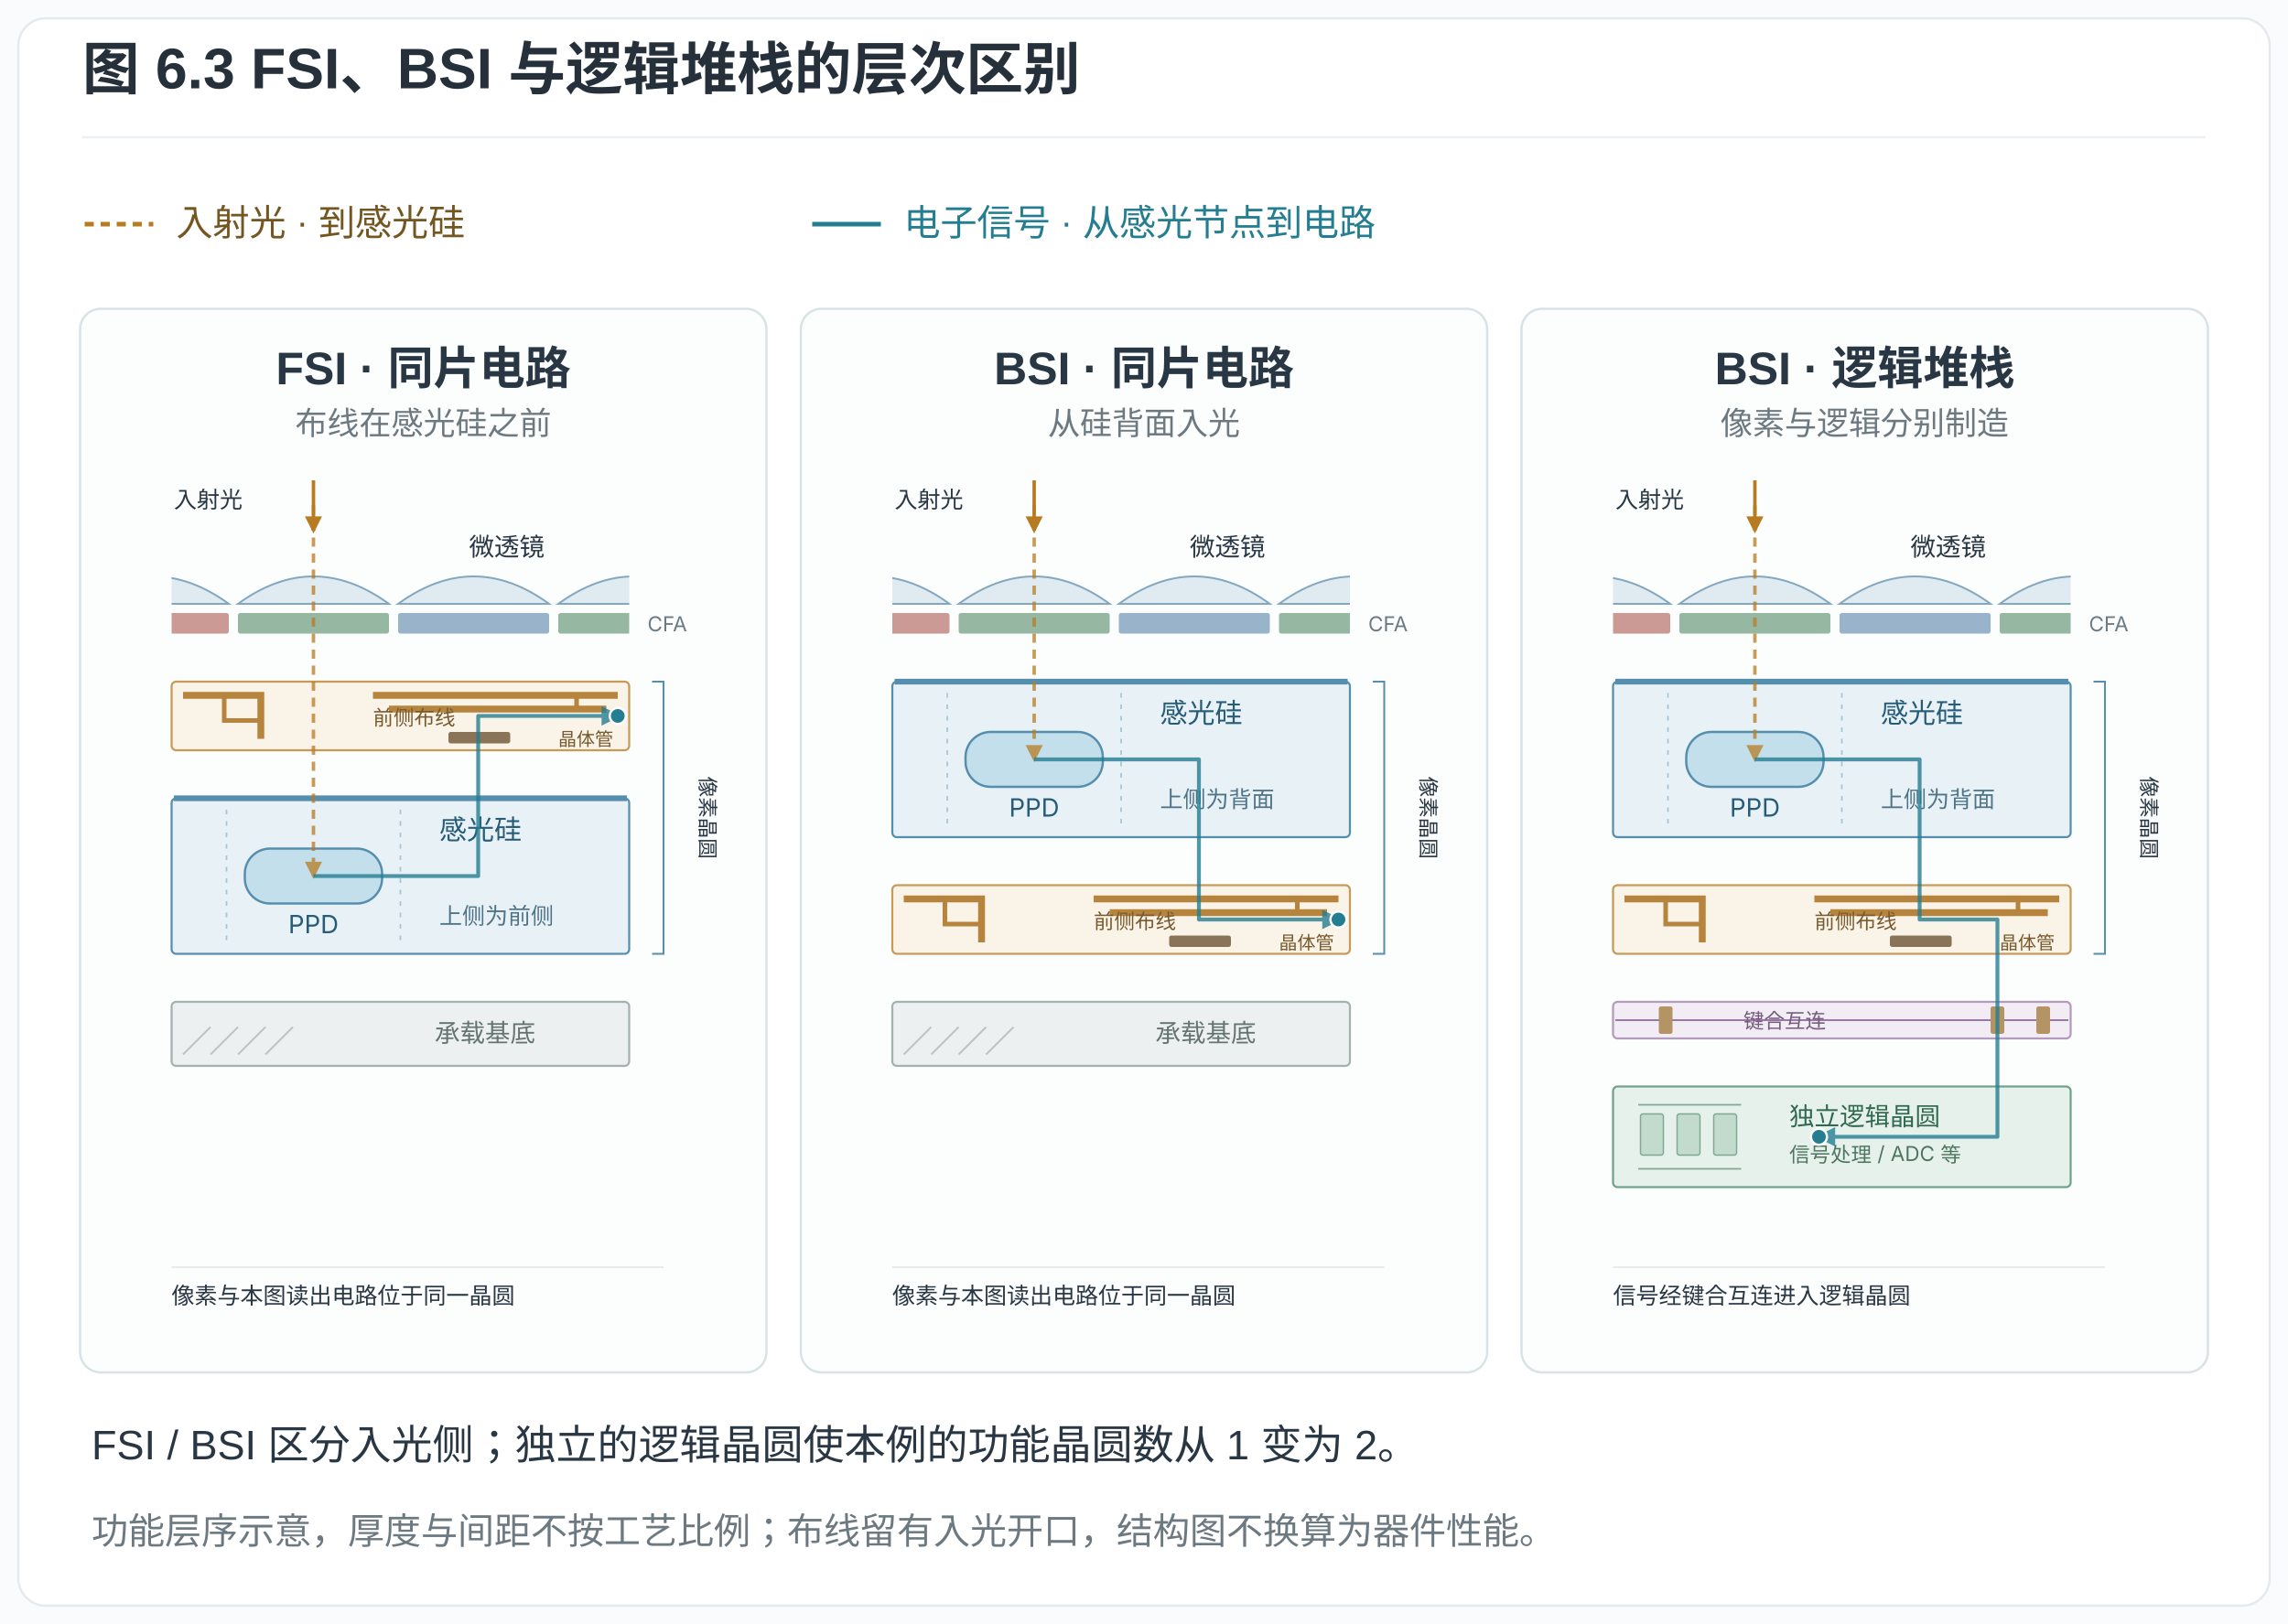
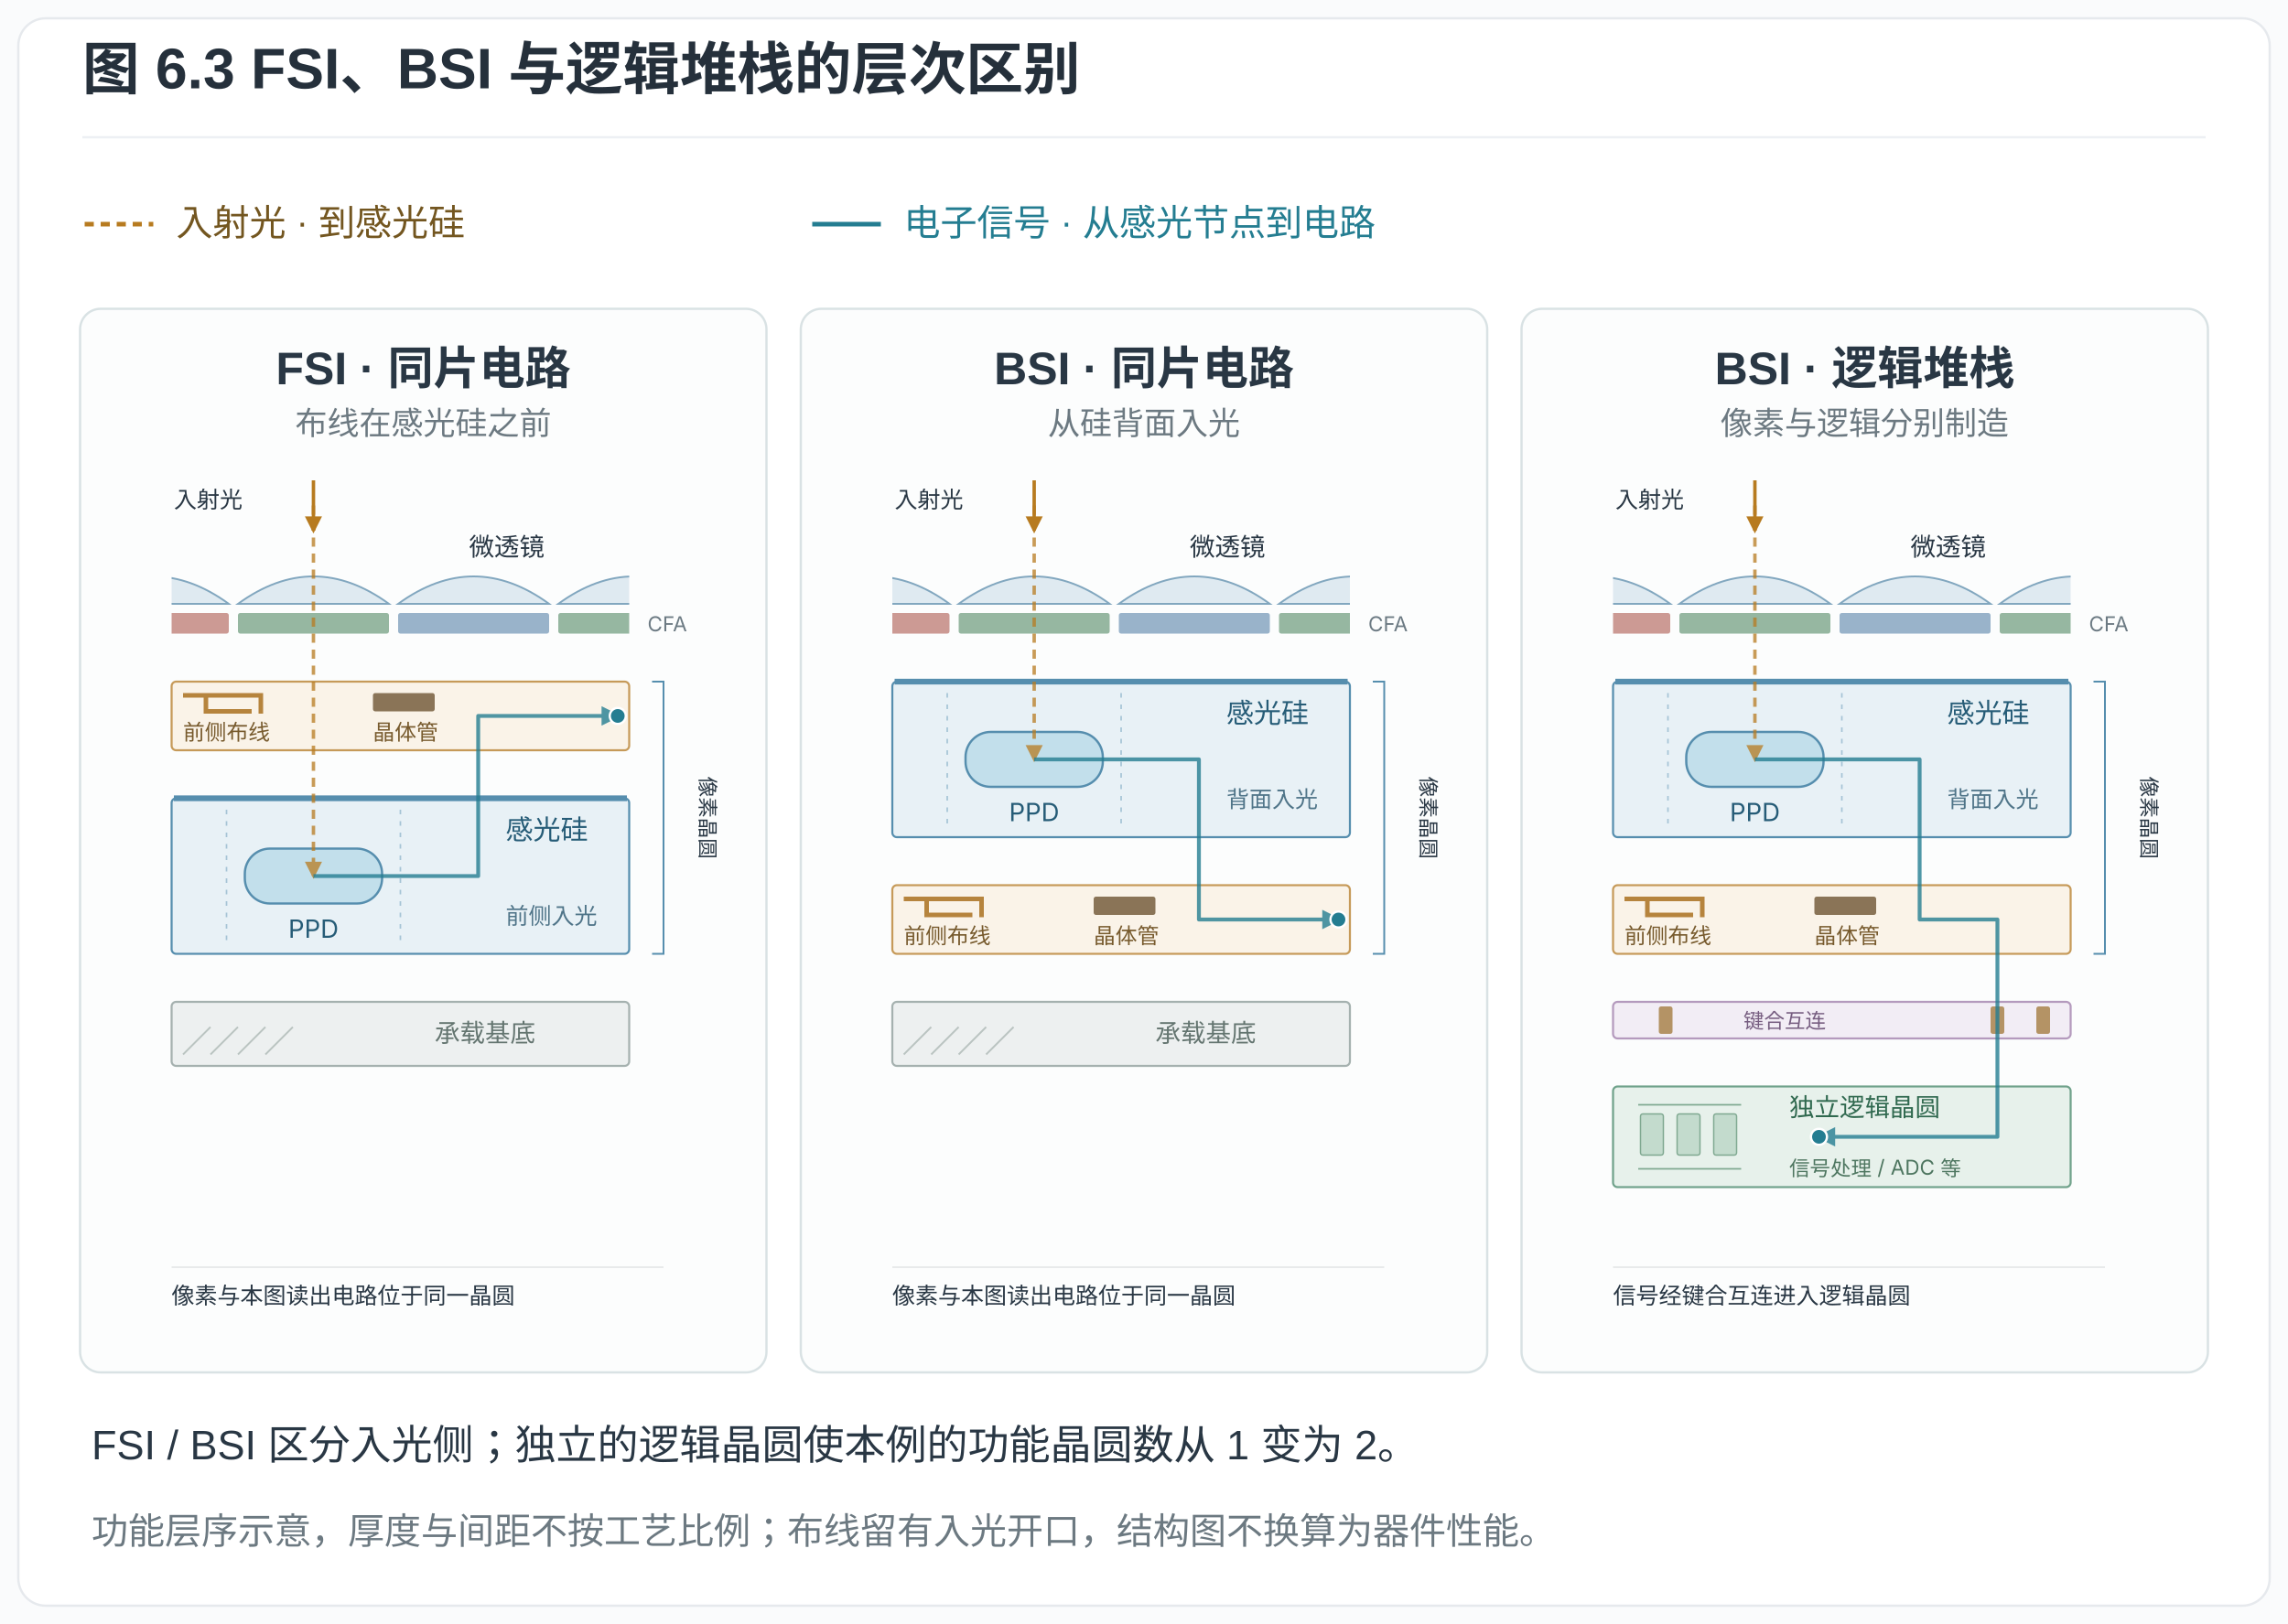
<svg xmlns="http://www.w3.org/2000/svg" width="1000" height="710" viewBox="0 0 1000 710" role="img" aria-label="图 6.3 FSI、BSI 与逻辑堆栈的层次区别" style="color:#293744;font-family:Arial,'PingFang SC',sans-serif">
  <rect width="1000" height="710" fill="#fafbfc" />
  <rect x="8" y="8" width="984" height="694" rx="12" fill="white" stroke="#e6e9ed" />
  <text x="36" y="39" font-size="25" font-weight="600" fill="#25303b">图 6.3 FSI、BSI 与逻辑堆栈的层次区别</text>
  <path d="M36 60H964" stroke="#edf0f4" />
  <path d="M37 98H67" stroke="#b77b20" stroke-width="2" stroke-dasharray="4 3" />
  <text x="77" y="103" font-size="16" fill="#735620">入射光 · 到感光硅</text>
  <path d="M355 98H385" stroke="#247d91" stroke-width="2" />
  <text x="395" y="103" font-size="16" fill="#247d91">电子信号 · 从感光节点到电路</text>
  <rect x="35" y="135" width="300" height="465" rx="9" fill="#fcfdfd" stroke="#d9e2e4" />
  <text x="185" y="168" font-size="20" font-weight="600" text-anchor="middle" fill="#293744">FSI · 同片电路</text>
  <text x="185" y="190" font-size="14" text-anchor="middle" fill="#6c7981">布线在感光硅之前</text>
  <svg x="45" y="201" width="280" height="385" viewBox="0 0 280 385" fill="currentColor" style="font-family:ui-sans-serif,-apple-system,'PingFang SC',sans-serif;color:var(--text,#293744)" role="img" aria-label="FSI同片电路功能截面，入光和电子路径分开">
    <defs>
      <marker id="45-stack-light-arrow" viewBox="0 0 6 6" refX="5" refY="3" markerWidth="5" markerHeight="5" orient="auto">
        <path d="M0 0L6 3L0 6Z" fill="#b77b20" />
      </marker>
      <marker id="45-stack-signal-arrow" viewBox="0 0 6 6" refX="5" refY="3" markerWidth="5" markerHeight="5" orient="auto">
        <path d="M0 0L6 3L0 6Z" fill="#247d91" />
      </marker>
    </defs>
    <text x="31" y="21" font-size="10" fill="currentColor">入射光</text>
    <path d="M92 9V31" stroke="#b77b20" stroke-width="1.5" marker-end="url(#45-stack-light-arrow)" />
    <g data-layer="optics">
      <defs>
        <clipPath id="45-stack-optics-clip">
          <rect x="30" y="30" width="200" height="60" />
        </clipPath>
      </defs>
      <g clip-path="url(#45-stack-optics-clip)">
        <path d="M-11 63Q22 39 55 63Z" fill="#dfeaf1" stroke="#82a7bf" stroke-width=".8" />
        <rect x="-11" y="67" width="66" height="9" rx="1" fill="#b87168" fill-opacity=".7" />
        <path d="M59 63Q92 39 125 63Z" fill="#dfeaf1" stroke="#82a7bf" stroke-width=".8" />
        <rect x="59" y="67" width="66" height="9" rx="1" fill="#6b9b7b" fill-opacity=".7" />
        <path d="M129 63Q162 39 195 63Z" fill="#dfeaf1" stroke="#82a7bf" stroke-width=".8" />
        <rect x="129" y="67" width="66" height="9" rx="1" fill="#6f95b5" fill-opacity=".7" />
        <path d="M199 63Q232 39 265 63Z" fill="#dfeaf1" stroke="#82a7bf" stroke-width=".8" />
        <rect x="199" y="67" width="66" height="9" rx="1" fill="#6b9b7b" fill-opacity=".7" />
      </g>
      <text x="160" y="42" font-size="11">微透镜</text>
      <text x="238" y="75" font-size="9" fill="#6c7a83">CFA</text>
    </g>
    <g data-layer="metal">
      <rect x="30" y="97" width="200" height="30" rx="2" fill="#faf3e8" stroke="#c69a59" stroke-width=".9" />
-       <path d="M35 103H69V122M118 103H225M125 109H220" fill="none" stroke="#b6843d" stroke-width="3" />
-       <path d="M53 103V114H68M207 103V110" fill="none" stroke="#b6843d" stroke-width="2" />
-       <rect x="151" y="119" width="27" height="5" rx="1" fill="#8a7457" />
-       <text x="118" y="116" font-size="9" fill="#775a2d">前侧布线</text>
-       <text x="223" y="125" font-size="8" text-anchor="end" fill="#775a2d">晶体管</text>
+       <path d="M35 103H69V111M45 103V110H65" fill="none" stroke="#b6843d" stroke-width="2" />
+       <rect x="118" y="102" width="27" height="8" rx="1" fill="#8a7457" />
+       <text x="35" y="122.5" font-size="9.5" fill="#775a2d">前侧布线</text>
+       <text x="118" y="122.5" font-size="9.5" fill="#775a2d">晶体管</text>
    </g>
    <g data-layer="silicon">
      <rect x="30" y="148" width="200" height="68" rx="2" fill="#e8f1f6" stroke="#568eae" stroke-width=".9" />
      <path d="M31 148H229" stroke="#568eae" stroke-width="2.5" />
      <path d="M54 153V211M130 153V211" stroke="#568eae" stroke-width=".7" stroke-dasharray="2 3" opacity=".45" />
      <rect x="62" y="170" width="60" height="24" rx="11" fill="#c2dfeb" stroke="#568eae" />
-       <text x="92" y="207" font-size="11" text-anchor="middle" fill="#265c77">PPD</text>
-       <text x="147" y="166" font-size="12" fill="#265c77">感光硅</text>
-       <text x="147" y="203" font-size="10" fill="#4f7488">上侧为前侧</text>
+       <text x="92" y="209" font-size="11" text-anchor="middle" fill="#265c77">PPD</text>
+       <text x="176" y="166" font-size="12" fill="#265c77">感光硅</text>
+       <text x="176" y="203" font-size="10" fill="#4f7488">前侧入光</text>
    </g>
    <g data-layer="support">
      <rect x="30" y="237" width="200" height="28" rx="2" fill="#edf0f0" stroke="#a5b1af" stroke-width=".9" />
      <path d="M35 260l12 -12m0 12l12 -12m0 12l12 -12m0 12l12 -12" stroke="#bac4c1" stroke-width=".8" />
      <text x="167" y="254.5" font-size="11" text-anchor="middle" fill="#647570">承载基底</text>
    </g>
    <path d="M240 97h5V216h-5" fill="none" stroke="#568eae" stroke-width=".8" />
    <text x="261" y="156.5" text-anchor="middle" font-size="9" fill="currentColor" transform="rotate(90 261 156.5)">像素晶圆</text>
    <path data-route="photon" d="M92,20L92,182" fill="none" stroke="#b77b20" stroke-width="1.5" stroke-dasharray="4 3" opacity=".75" marker-end="url(#45-stack-light-arrow)" />
    <path data-route="electronic" d="M92,182L164,182L164,112L225,112" fill="none" stroke="#247d91" stroke-width="1.7" stroke-linejoin="round" opacity=".8" marker-end="url(#45-stack-signal-arrow)" />
    <circle cx="225" cy="112" r="3.5" fill="#247d91" stroke="#fff" />
    <path d="M30 353H245" stroke="currentColor" stroke-width=".5" opacity=".15" />
    <text x="30" y="369" font-size="10" fill="currentColor">像素与本图读出电路位于同一晶圆</text>
  </svg>
  <rect x="350" y="135" width="300" height="465" rx="9" fill="#fcfdfd" stroke="#d9e2e4" />
  <text x="500" y="168" font-size="20" font-weight="600" text-anchor="middle" fill="#293744">BSI · 同片电路</text>
  <text x="500" y="190" font-size="14" text-anchor="middle" fill="#6c7981">从硅背面入光</text>
  <svg x="360" y="201" width="280" height="385" viewBox="0 0 280 385" fill="currentColor" style="font-family:ui-sans-serif,-apple-system,'PingFang SC',sans-serif;color:var(--text,#293744)" role="img" aria-label="BSI同片电路功能截面，入光和电子路径分开">
    <defs>
      <marker id="360-stack-light-arrow" viewBox="0 0 6 6" refX="5" refY="3" markerWidth="5" markerHeight="5" orient="auto">
        <path d="M0 0L6 3L0 6Z" fill="#b77b20" />
      </marker>
      <marker id="360-stack-signal-arrow" viewBox="0 0 6 6" refX="5" refY="3" markerWidth="5" markerHeight="5" orient="auto">
        <path d="M0 0L6 3L0 6Z" fill="#247d91" />
      </marker>
    </defs>
    <text x="31" y="21" font-size="10" fill="currentColor">入射光</text>
    <path d="M92 9V31" stroke="#b77b20" stroke-width="1.5" marker-end="url(#360-stack-light-arrow)" />
    <g data-layer="optics">
      <defs>
        <clipPath id="360-stack-optics-clip">
          <rect x="30" y="30" width="200" height="60" />
        </clipPath>
      </defs>
      <g clip-path="url(#360-stack-optics-clip)">
        <path d="M-11 63Q22 39 55 63Z" fill="#dfeaf1" stroke="#82a7bf" stroke-width=".8" />
        <rect x="-11" y="67" width="66" height="9" rx="1" fill="#b87168" fill-opacity=".7" />
        <path d="M59 63Q92 39 125 63Z" fill="#dfeaf1" stroke="#82a7bf" stroke-width=".8" />
        <rect x="59" y="67" width="66" height="9" rx="1" fill="#6b9b7b" fill-opacity=".7" />
        <path d="M129 63Q162 39 195 63Z" fill="#dfeaf1" stroke="#82a7bf" stroke-width=".8" />
        <rect x="129" y="67" width="66" height="9" rx="1" fill="#6f95b5" fill-opacity=".7" />
        <path d="M199 63Q232 39 265 63Z" fill="#dfeaf1" stroke="#82a7bf" stroke-width=".8" />
        <rect x="199" y="67" width="66" height="9" rx="1" fill="#6b9b7b" fill-opacity=".7" />
      </g>
      <text x="160" y="42" font-size="11">微透镜</text>
      <text x="238" y="75" font-size="9" fill="#6c7a83">CFA</text>
    </g>
    <g data-layer="silicon">
      <rect x="30" y="97" width="200" height="68" rx="2" fill="#e8f1f6" stroke="#568eae" stroke-width=".9" />
      <path d="M31 97H229" stroke="#568eae" stroke-width="2.5" />
      <path d="M54 102V160M130 102V160" stroke="#568eae" stroke-width=".7" stroke-dasharray="2 3" opacity=".45" />
      <rect x="62" y="119" width="60" height="24" rx="11" fill="#c2dfeb" stroke="#568eae" />
-       <text x="92" y="156" font-size="11" text-anchor="middle" fill="#265c77">PPD</text>
-       <text x="147" y="115" font-size="12" fill="#265c77">感光硅</text>
-       <text x="147" y="152" font-size="10" fill="#4f7488">上侧为背面</text>
+       <text x="92" y="158" font-size="11" text-anchor="middle" fill="#265c77">PPD</text>
+       <text x="176" y="115" font-size="12" fill="#265c77">感光硅</text>
+       <text x="176" y="152" font-size="10" fill="#4f7488">背面入光</text>
    </g>
    <g data-layer="metal">
      <rect x="30" y="186" width="200" height="30" rx="2" fill="#faf3e8" stroke="#c69a59" stroke-width=".9" />
-       <path d="M35 192H69V211M118 192H225M125 198H220" fill="none" stroke="#b6843d" stroke-width="3" />
-       <path d="M53 192V203H68M207 192V199" fill="none" stroke="#b6843d" stroke-width="2" />
-       <rect x="151" y="208" width="27" height="5" rx="1" fill="#8a7457" />
-       <text x="118" y="205" font-size="9" fill="#775a2d">前侧布线</text>
-       <text x="223" y="214" font-size="8" text-anchor="end" fill="#775a2d">晶体管</text>
+       <path d="M35 192H69V200M45 192V199H65" fill="none" stroke="#b6843d" stroke-width="2" />
+       <rect x="118" y="191" width="27" height="8" rx="1" fill="#8a7457" />
+       <text x="35" y="211.5" font-size="9.5" fill="#775a2d">前侧布线</text>
+       <text x="118" y="211.5" font-size="9.5" fill="#775a2d">晶体管</text>
    </g>
    <g data-layer="support">
      <rect x="30" y="237" width="200" height="28" rx="2" fill="#edf0f0" stroke="#a5b1af" stroke-width=".9" />
      <path d="M35 260l12 -12m0 12l12 -12m0 12l12 -12m0 12l12 -12" stroke="#bac4c1" stroke-width=".8" />
      <text x="167" y="254.5" font-size="11" text-anchor="middle" fill="#647570">承载基底</text>
    </g>
    <path d="M240 97h5V216h-5" fill="none" stroke="#568eae" stroke-width=".8" />
    <text x="261" y="156.5" text-anchor="middle" font-size="9" fill="currentColor" transform="rotate(90 261 156.5)">像素晶圆</text>
    <path data-route="photon" d="M92,20L92,131" fill="none" stroke="#b77b20" stroke-width="1.5" stroke-dasharray="4 3" opacity=".75" marker-end="url(#360-stack-light-arrow)" />
    <path data-route="electronic" d="M92,131L164,131L164,201L225,201" fill="none" stroke="#247d91" stroke-width="1.7" stroke-linejoin="round" opacity=".8" marker-end="url(#360-stack-signal-arrow)" />
    <circle cx="225" cy="201" r="3.5" fill="#247d91" stroke="#fff" />
    <path d="M30 353H245" stroke="currentColor" stroke-width=".5" opacity=".15" />
    <text x="30" y="369" font-size="10" fill="currentColor">像素与本图读出电路位于同一晶圆</text>
  </svg>
  <rect x="665" y="135" width="300" height="465" rx="9" fill="#fcfdfd" stroke="#d9e2e4" />
  <text x="815" y="168" font-size="20" font-weight="600" text-anchor="middle" fill="#293744">BSI · 逻辑堆栈</text>
  <text x="815" y="190" font-size="14" text-anchor="middle" fill="#6c7981">像素与逻辑分别制造</text>
  <svg x="675" y="201" width="280" height="385" viewBox="0 0 280 385" fill="currentColor" style="font-family:ui-sans-serif,-apple-system,'PingFang SC',sans-serif;color:var(--text,#293744)" role="img" aria-label="BSI逻辑堆栈功能截面，入光和电子路径分开">
    <defs>
      <marker id="675-stack-light-arrow" viewBox="0 0 6 6" refX="5" refY="3" markerWidth="5" markerHeight="5" orient="auto">
        <path d="M0 0L6 3L0 6Z" fill="#b77b20" />
      </marker>
      <marker id="675-stack-signal-arrow" viewBox="0 0 6 6" refX="5" refY="3" markerWidth="5" markerHeight="5" orient="auto">
        <path d="M0 0L6 3L0 6Z" fill="#247d91" />
      </marker>
    </defs>
    <text x="31" y="21" font-size="10" fill="currentColor">入射光</text>
    <path d="M92 9V31" stroke="#b77b20" stroke-width="1.5" marker-end="url(#675-stack-light-arrow)" />
    <g data-layer="optics">
      <defs>
        <clipPath id="675-stack-optics-clip">
          <rect x="30" y="30" width="200" height="60" />
        </clipPath>
      </defs>
      <g clip-path="url(#675-stack-optics-clip)">
        <path d="M-11 63Q22 39 55 63Z" fill="#dfeaf1" stroke="#82a7bf" stroke-width=".8" />
        <rect x="-11" y="67" width="66" height="9" rx="1" fill="#b87168" fill-opacity=".7" />
        <path d="M59 63Q92 39 125 63Z" fill="#dfeaf1" stroke="#82a7bf" stroke-width=".8" />
        <rect x="59" y="67" width="66" height="9" rx="1" fill="#6b9b7b" fill-opacity=".7" />
        <path d="M129 63Q162 39 195 63Z" fill="#dfeaf1" stroke="#82a7bf" stroke-width=".8" />
        <rect x="129" y="67" width="66" height="9" rx="1" fill="#6f95b5" fill-opacity=".7" />
        <path d="M199 63Q232 39 265 63Z" fill="#dfeaf1" stroke="#82a7bf" stroke-width=".8" />
        <rect x="199" y="67" width="66" height="9" rx="1" fill="#6b9b7b" fill-opacity=".7" />
      </g>
      <text x="160" y="42" font-size="11">微透镜</text>
      <text x="238" y="75" font-size="9" fill="#6c7a83">CFA</text>
    </g>
    <g data-layer="silicon">
      <rect x="30" y="97" width="200" height="68" rx="2" fill="#e8f1f6" stroke="#568eae" stroke-width=".9" />
      <path d="M31 97H229" stroke="#568eae" stroke-width="2.5" />
      <path d="M54 102V160M130 102V160" stroke="#568eae" stroke-width=".7" stroke-dasharray="2 3" opacity=".45" />
      <rect x="62" y="119" width="60" height="24" rx="11" fill="#c2dfeb" stroke="#568eae" />
-       <text x="92" y="156" font-size="11" text-anchor="middle" fill="#265c77">PPD</text>
-       <text x="147" y="115" font-size="12" fill="#265c77">感光硅</text>
-       <text x="147" y="152" font-size="10" fill="#4f7488">上侧为背面</text>
+       <text x="92" y="158" font-size="11" text-anchor="middle" fill="#265c77">PPD</text>
+       <text x="176" y="115" font-size="12" fill="#265c77">感光硅</text>
+       <text x="176" y="152" font-size="10" fill="#4f7488">背面入光</text>
    </g>
    <g data-layer="metal">
      <rect x="30" y="186" width="200" height="30" rx="2" fill="#faf3e8" stroke="#c69a59" stroke-width=".9" />
-       <path d="M35 192H69V211M118 192H225M125 198H220" fill="none" stroke="#b6843d" stroke-width="3" />
-       <path d="M53 192V203H68M207 192V199" fill="none" stroke="#b6843d" stroke-width="2" />
-       <rect x="151" y="208" width="27" height="5" rx="1" fill="#8a7457" />
-       <text x="118" y="205" font-size="9" fill="#775a2d">前侧布线</text>
-       <text x="223" y="214" font-size="8" text-anchor="end" fill="#775a2d">晶体管</text>
+       <path d="M35 192H69V200M45 192V199H65" fill="none" stroke="#b6843d" stroke-width="2" />
+       <rect x="118" y="191" width="27" height="8" rx="1" fill="#8a7457" />
+       <text x="35" y="211.5" font-size="9.5" fill="#775a2d">前侧布线</text>
+       <text x="118" y="211.5" font-size="9.5" fill="#775a2d">晶体管</text>
    </g>
    <g data-layer="bond">
      <rect x="30" y="237" width="200" height="16" rx="2" fill="#f2edf5" stroke="#b49abd" stroke-width=".9" />
-       <path d="M31 245H229" stroke="#9a78a5" stroke-width=".8" />
      <rect x="50" y="239" width="6" height="12" rx="1" fill="#b49365" />
      <rect x="195" y="239" width="6" height="12" rx="1" fill="#b49365" />
      <rect x="215" y="239" width="6" height="12" rx="1" fill="#b49365" />
      <text x="87" y="248.5" font-size="9" fill="#765d80">键合互连</text>
    </g>
    <g data-layer="logic">
      <rect x="30" y="274" width="200" height="44" rx="2" fill="#e7f1eb" stroke="#70a28b" stroke-width=".9" />
      <rect x="42" y="286" width="10" height="18" rx="1" fill="#c3dbcd" stroke="#80a991" stroke-width=".6" />
      <rect x="58" y="286" width="10" height="18" rx="1" fill="#c3dbcd" stroke="#80a991" stroke-width=".6" />
      <rect x="74" y="286" width="10" height="18" rx="1" fill="#c3dbcd" stroke="#80a991" stroke-width=".6" />
      <path d="M41 282H86M41 310H86" stroke="#80a991" stroke-width=".7" />
-       <text x="107" y="291" font-size="11" fill="#30694f">独立逻辑晶圆</text>
-       <text x="107" y="307" font-size="9" fill="#4e7660">信号处理 / ADC 等</text>
+       <text x="107" y="287" font-size="11" fill="#30694f">独立逻辑晶圆</text>
+       <text x="107" y="313" font-size="9" fill="#4e7660">信号处理 / ADC 等</text>
    </g>
    <path d="M240 97h5V216h-5" fill="none" stroke="#568eae" stroke-width=".8" />
    <text x="261" y="156.5" text-anchor="middle" font-size="9" fill="currentColor" transform="rotate(90 261 156.5)">像素晶圆</text>
    <path data-route="photon" d="M92,20L92,131" fill="none" stroke="#b77b20" stroke-width="1.5" stroke-dasharray="4 3" opacity=".75" marker-end="url(#675-stack-light-arrow)" />
    <path data-route="electronic" d="M92,131L164,131L164,201L198,201L198,245L198,296L120,296" fill="none" stroke="#247d91" stroke-width="1.7" stroke-linejoin="round" opacity=".8" marker-end="url(#675-stack-signal-arrow)" />
    <circle cx="120" cy="296" r="3.5" fill="#247d91" stroke="#fff" />
    <path d="M30 353H245" stroke="currentColor" stroke-width=".5" opacity=".15" />
    <text x="30" y="369" font-size="10" fill="currentColor">信号经键合互连进入逻辑晶圆</text>
  </svg>
  <text x="40" y="638" font-size="18" fill="#293744">FSI / BSI 区分入光侧；独立的逻辑晶圆使本例的功能晶圆数从 1 变为 2。</text>
  <text x="40" y="675" font-size="16" fill="#6c7981">功能层序示意，厚度与间距不按工艺比例；布线留有入光开口，结构图不换算为器件性能。</text>
</svg>
